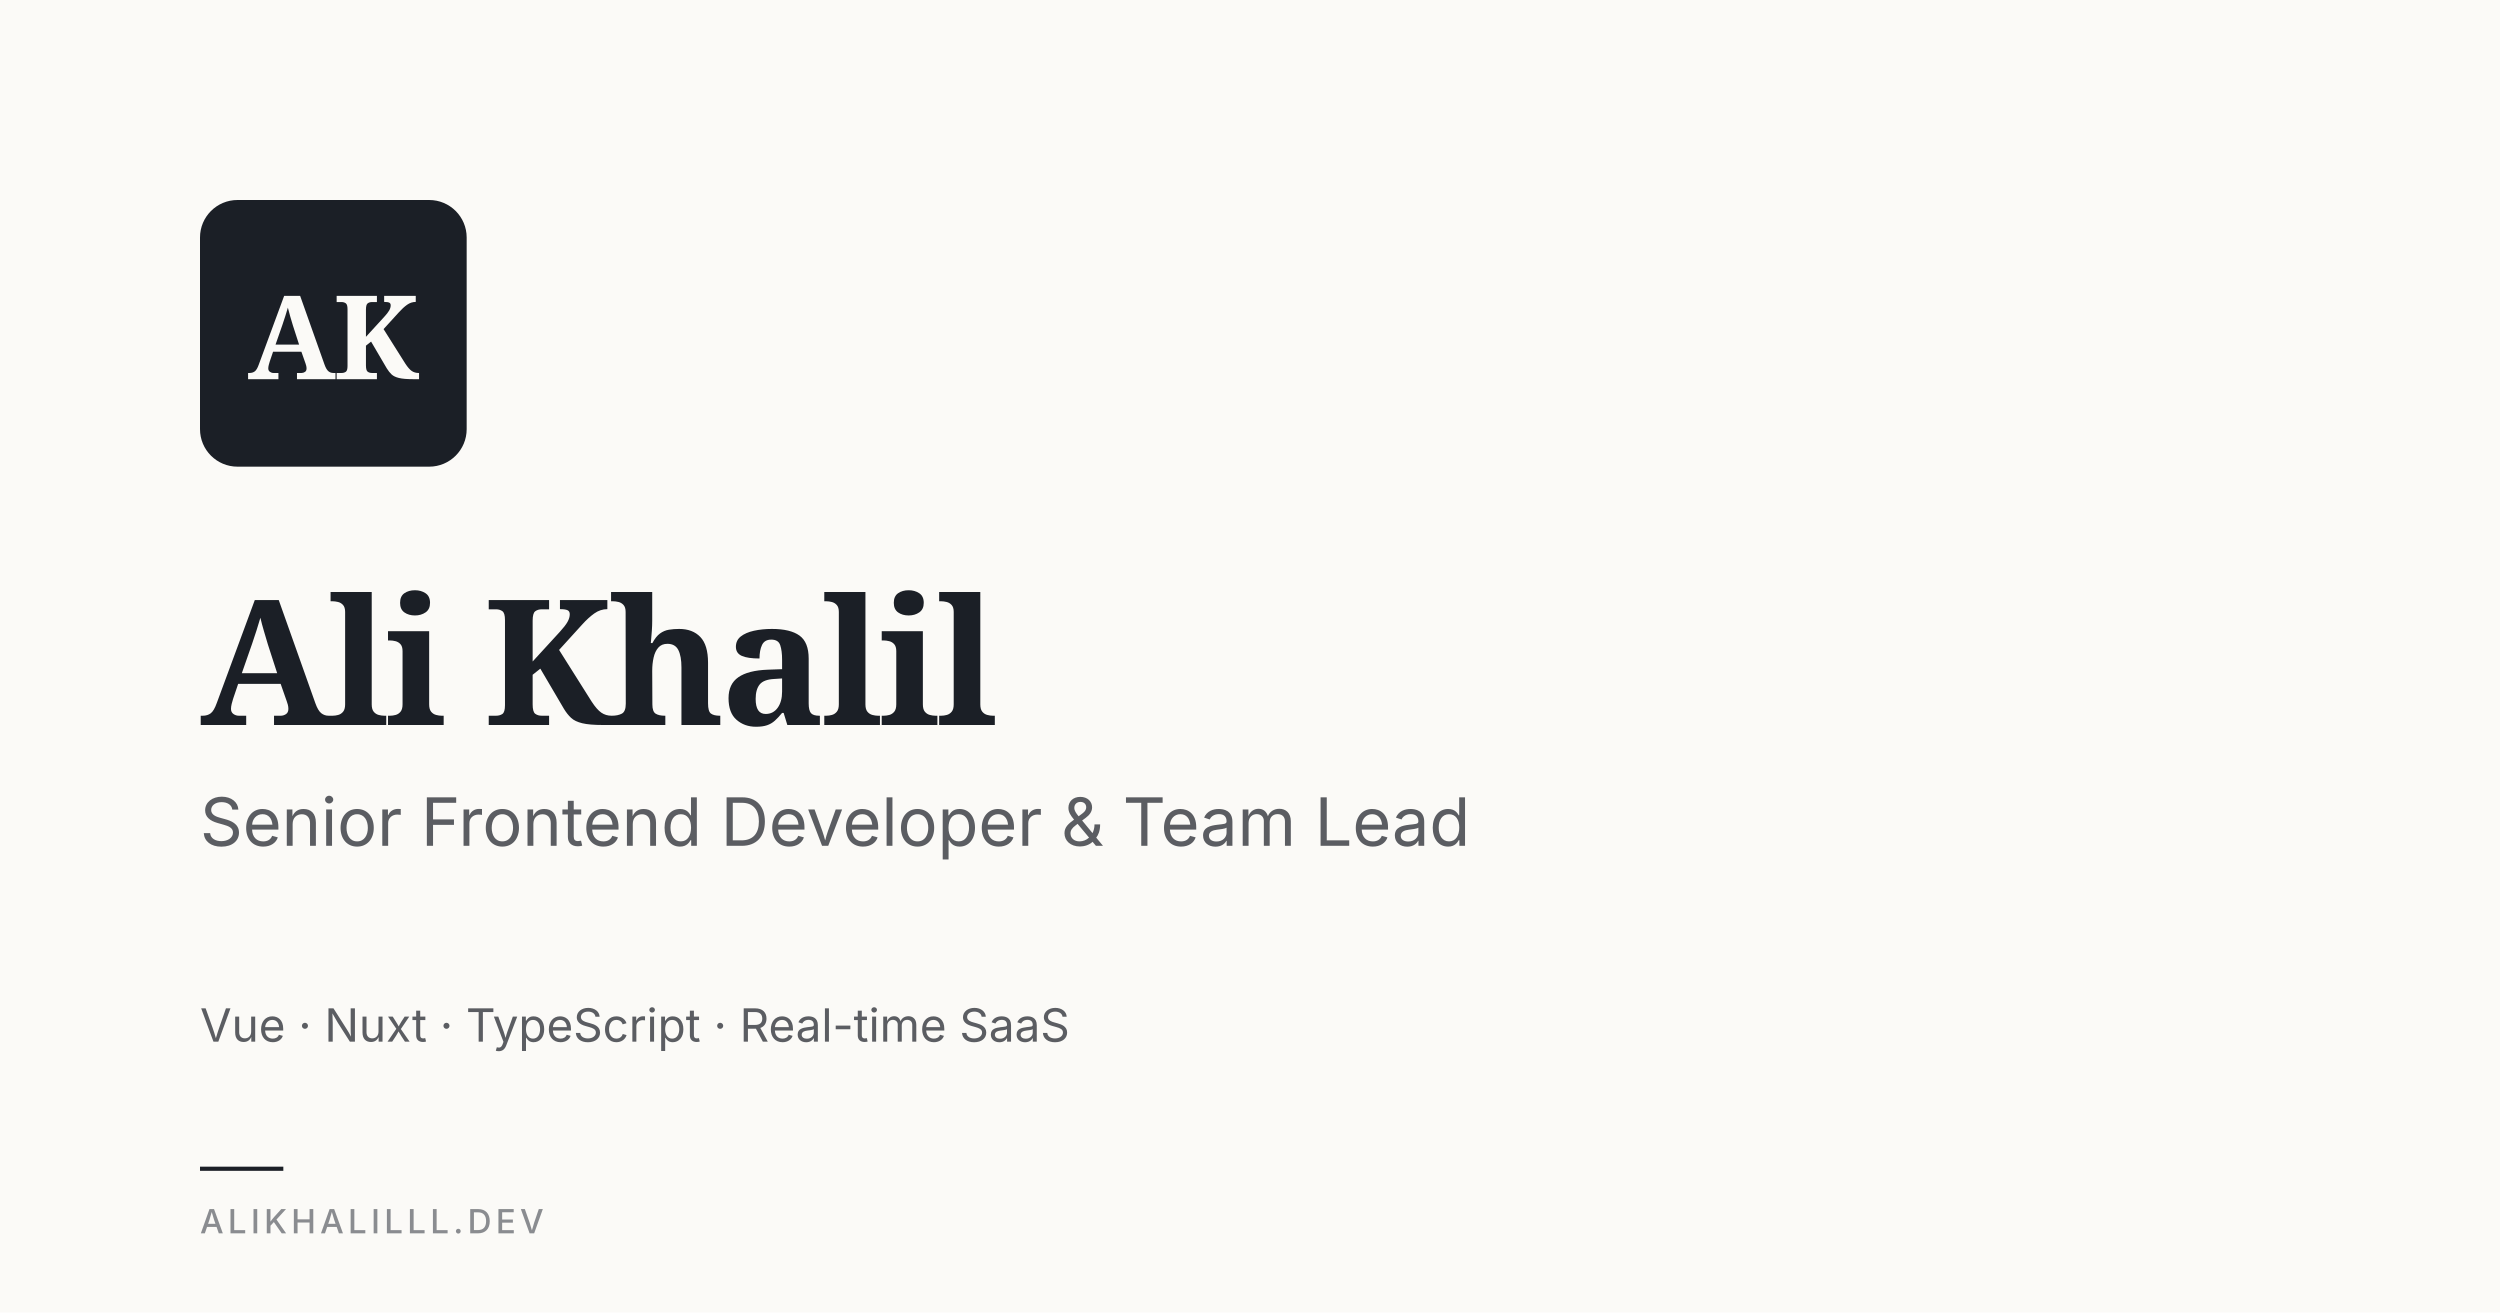
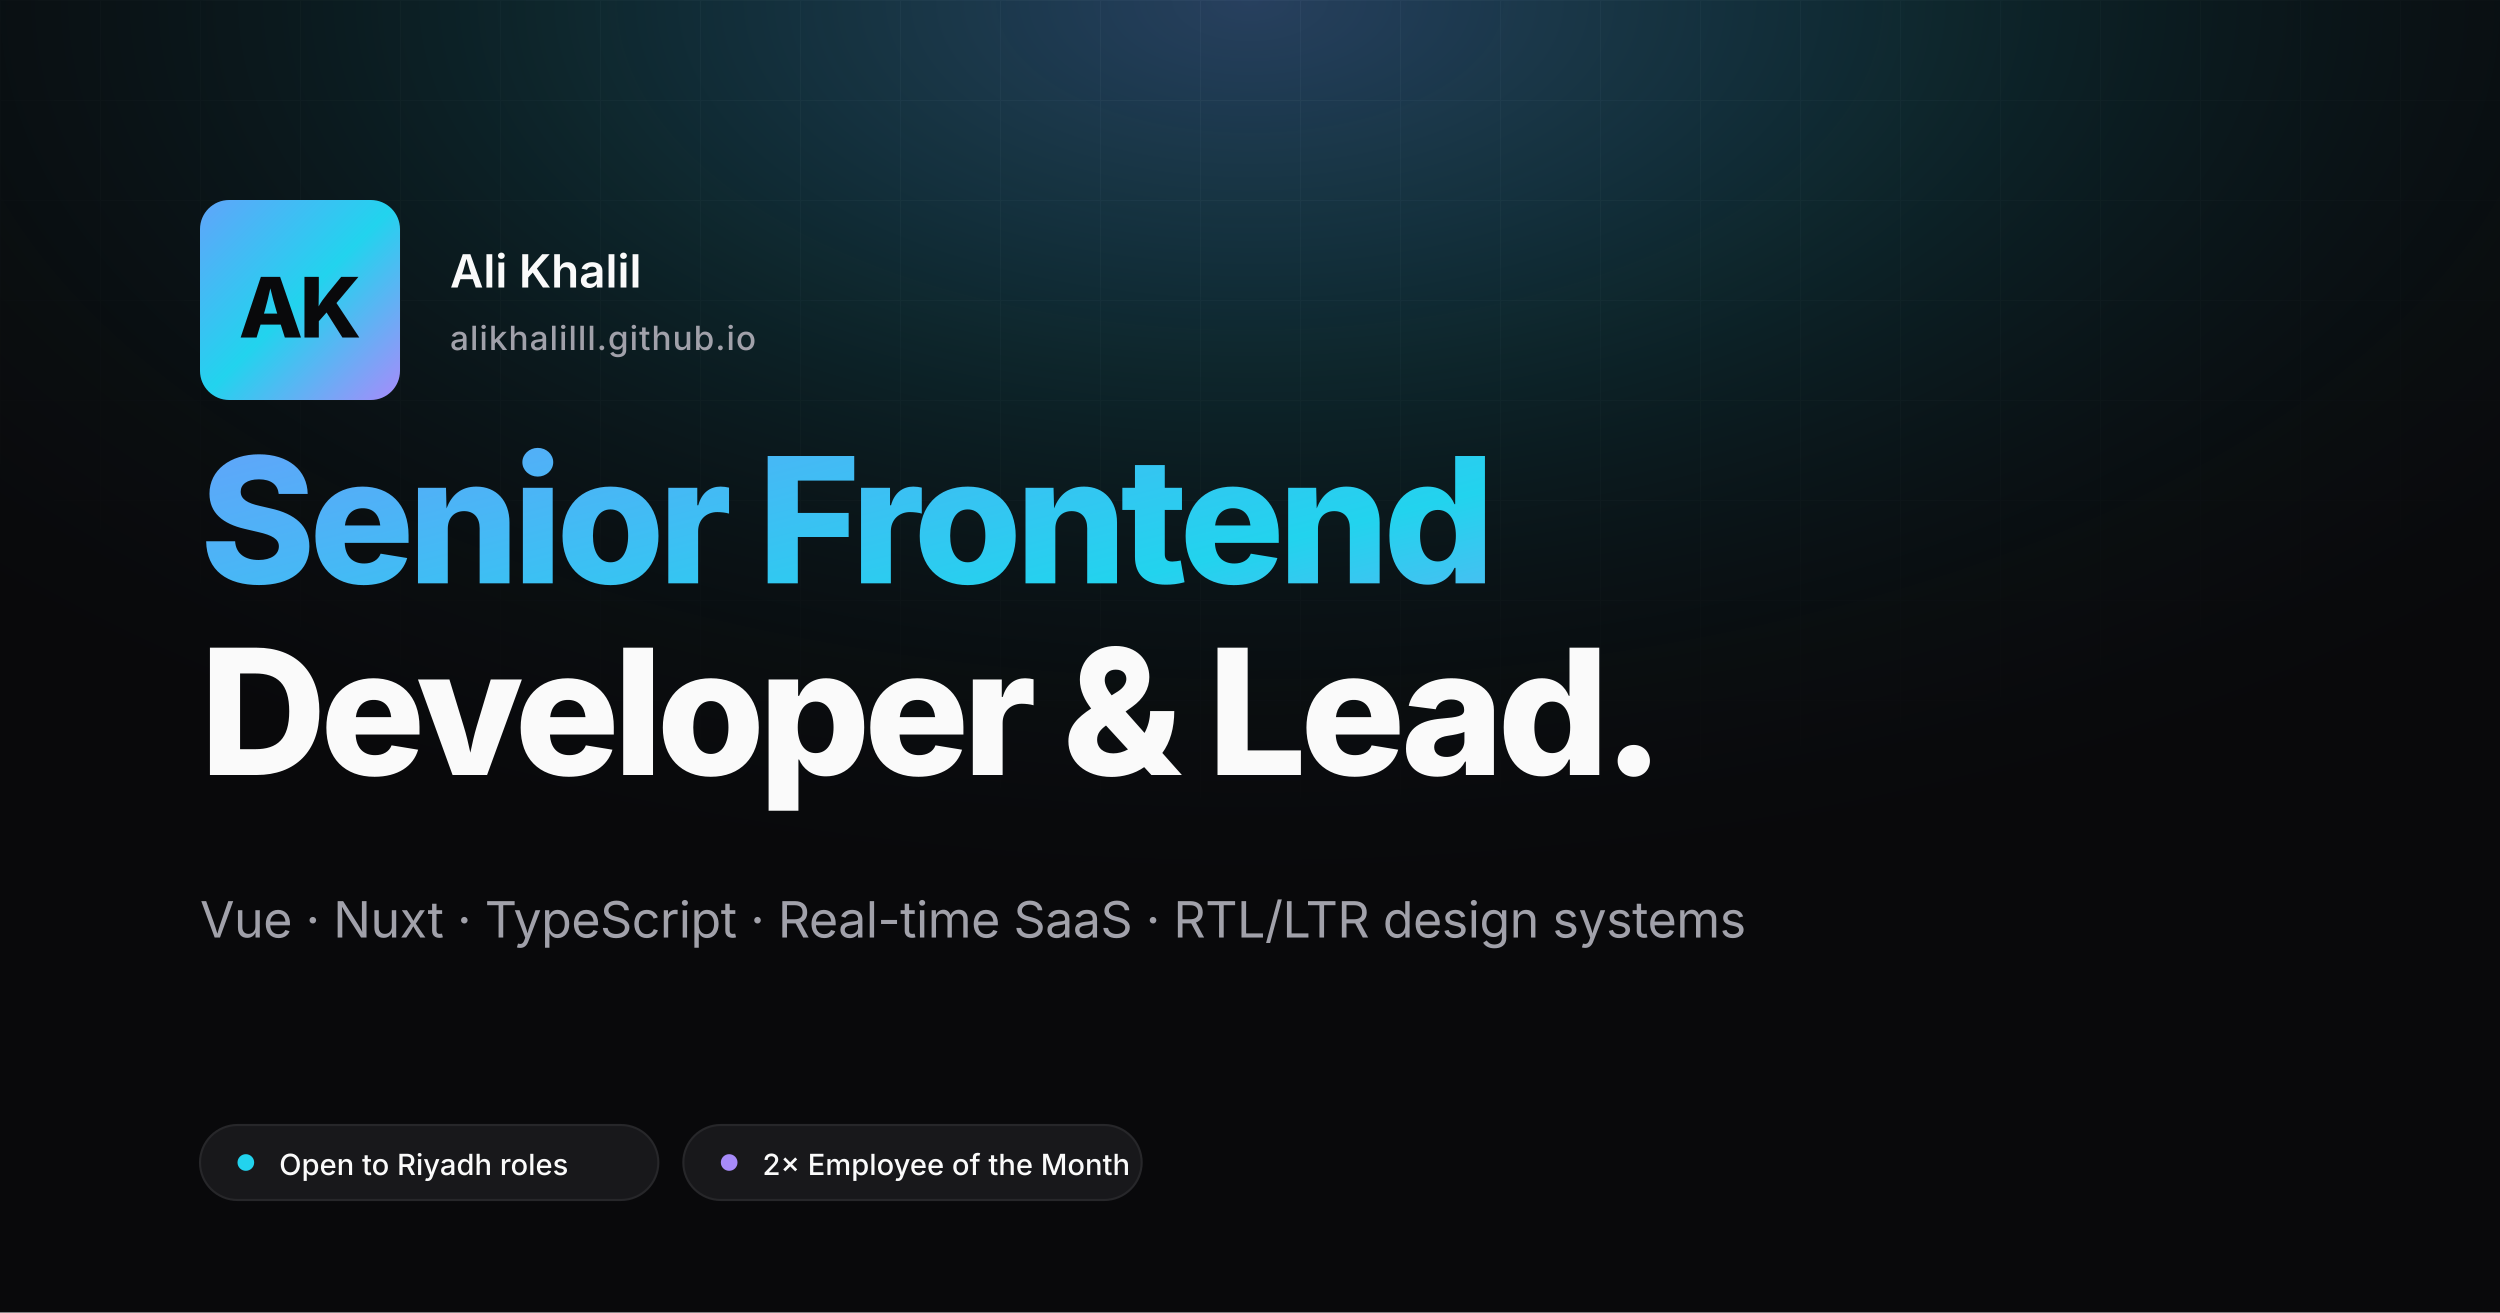
<svg xmlns="http://www.w3.org/2000/svg" viewBox="0 0 1200 630" width="1200" height="630">
-   <rect width="1200" height="630" fill="#fbfaf7" />
+   <defs>
+     <linearGradient id="brand" x1="0" y1="0" x2="1" y2="1">
+       <stop offset="0%" stop-color="#60a5fa" />
+       <stop offset="50%" stop-color="#22d3ee" />
+       <stop offset="100%" stop-color="#a78bfa" />
+     </linearGradient>
+     <radialGradient id="glow" cx="50%" cy="0%" r="70%">
+       <stop offset="0%" stop-color="#60a5fa" stop-opacity="0.35" />
+       <stop offset="45%" stop-color="#22d3ee" stop-opacity="0.12" />
+       <stop offset="100%" stop-color="#0b0d10" stop-opacity="0" />
+     </radialGradient>
+     <pattern id="grid" x="0" y="0" width="48" height="48" patternUnits="userSpaceOnUse">
+       <path d="M48 0 L0 0 0 48" fill="none" stroke="#fafafa" stroke-opacity="0.04" stroke-width="1" />
+     </pattern>
+     <mask id="grid-mask">
+       <rect width="1200" height="630" fill="url(#grid-fade)" />
+     </mask>
+     <radialGradient id="grid-fade" cx="50%" cy="0%" r="80%">
+       <stop offset="0%" stop-color="#fff" stop-opacity="1" />
+       <stop offset="80%" stop-color="#fff" stop-opacity="0" />
+     </radialGradient>
+   </defs>
+   <rect width="1200" height="630" fill="#09090b" />
+   <rect width="1200" height="630" fill="url(#grid)" mask="url(#grid-mask)" />
+   <rect width="1200" height="630" fill="url(#glow)" />
  <g transform="translate(96 96)">
-     <rect width="128" height="128" rx="18" fill="#1b1f26" />
-     <text x="64" y="86" font-family="'Fraunces', ui-serif, Georgia, serif" font-size="56" font-weight="600" letter-spacing="-1" text-anchor="middle" fill="#fbfaf7">AK</text>
+     <rect width="96" height="96" rx="14" fill="url(#brand)" />
+     <text x="48" y="66" font-family="'Inter', ui-sans-serif, system-ui, sans-serif" font-size="40" font-weight="800" letter-spacing="-1.5" text-anchor="middle" fill="#09090b">AK</text>
+     <text x="120" y="42" font-family="'Inter', ui-sans-serif, system-ui, sans-serif" font-size="22" font-weight="600" fill="#fafafa">Ali Khalil</text>
+     <text x="120" y="72" font-family="'Inter', ui-sans-serif, system-ui, sans-serif" font-size="16" font-weight="500" fill="#a1a1aa" letter-spacing="0.5">alikhalilll.github.io</text>
  </g>
-   <g fill="#1b1f26">
-     <text x="96" y="348" font-family="'Fraunces', ui-serif, Georgia, serif" font-size="84" font-weight="600" letter-spacing="-2">Ali Khalil</text>
-     <text x="96" y="406" font-family="'Inter', ui-sans-serif, sans-serif" font-size="32" font-weight="400" fill="#5b5d62">Senior Frontend Developer &amp; Team Lead</text>
+   <g transform="translate(96 280)">
+     <text font-family="'Inter', ui-sans-serif, system-ui, sans-serif" font-size="84" font-weight="800" letter-spacing="-3" fill="#fafafa">
+       <tspan x="0" y="0" fill="url(#brand)">Senior Frontend</tspan>
+       <tspan x="0" y="92">Developer &amp; Lead.</tspan>
+     </text>
+     <text x="0" y="170" font-family="'Inter', ui-sans-serif, system-ui, sans-serif" font-size="24" font-weight="400" fill="#a1a1aa" letter-spacing="-0.2">Vue · Nuxt · TypeScript · Real-time SaaS · RTL/LTR design systems</text>
  </g>
-   <g font-family="'Inter', ui-sans-serif, sans-serif" fill="#5b5d62">
-     <text x="96" y="500" font-size="22" font-weight="400">
-       Vue · Nuxt · TypeScript · Real-time SaaS
-     </text>
+   <g transform="translate(96 540)" font-family="'Inter', ui-sans-serif, system-ui, sans-serif">
+     <rect x="0" y="0" width="220" height="36" rx="18" fill="#18181b" stroke="#27272a" stroke-width="1" />
+     <circle cx="22" cy="18" r="4" fill="#22d3ee" />
+     <text x="38" y="24" font-size="14" font-weight="500" fill="#fafafa">Open to Riyadh roles</text>
+     <rect x="232" y="0" width="220" height="36" rx="18" fill="#18181b" stroke="#27272a" stroke-width="1" />
+     <circle cx="254" cy="18" r="4" fill="#a78bfa" />
+     <text x="270" y="24" font-size="14" font-weight="500" fill="#fafafa">2× Employee of the Month</text>
  </g>
-   <rect x="96" y="560" width="40" height="2" fill="#1b1f26" />
-   <text x="96" y="592" font-family="'Inter', ui-sans-serif, sans-serif" font-size="16" font-weight="500" fill="#8a8c90" letter-spacing="2">ALIKHALILLL.DEV</text>
</svg>
